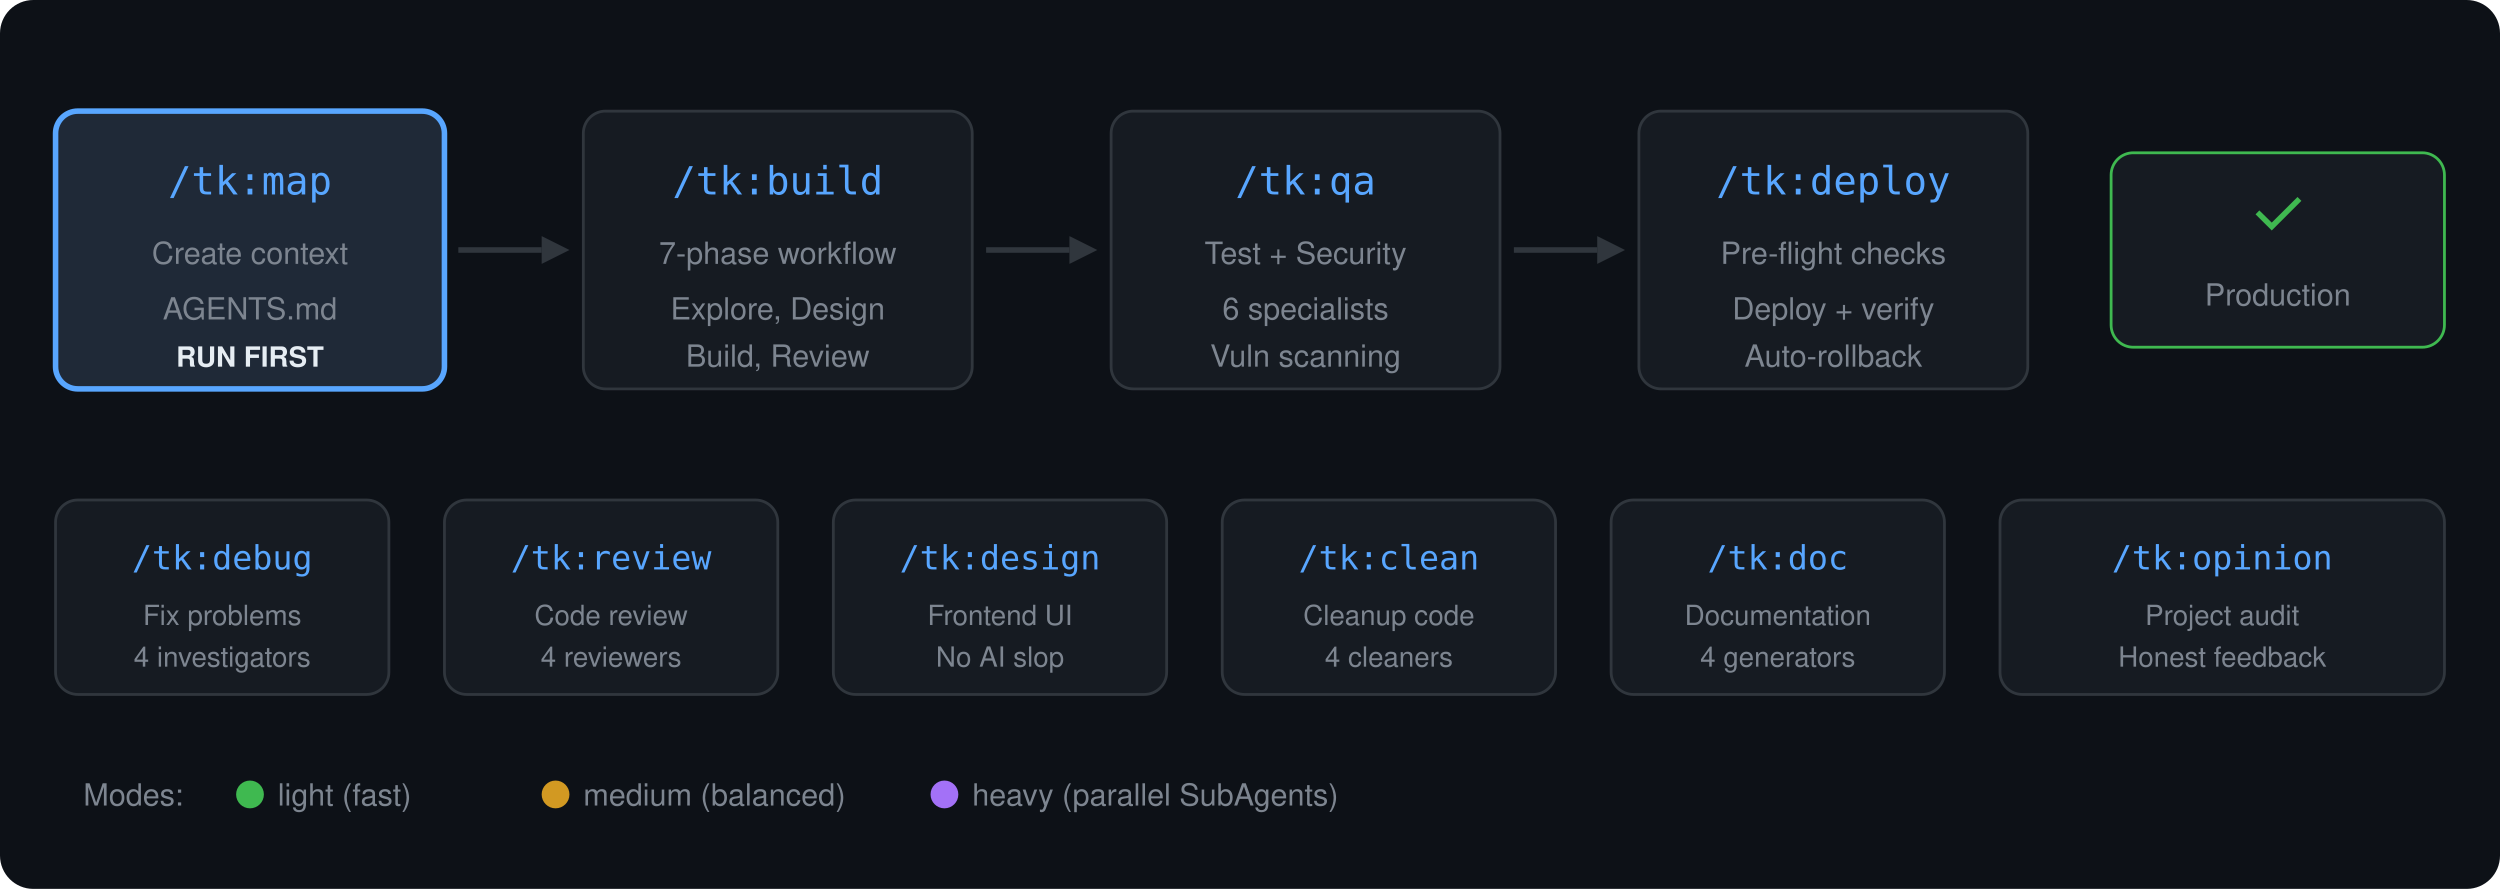
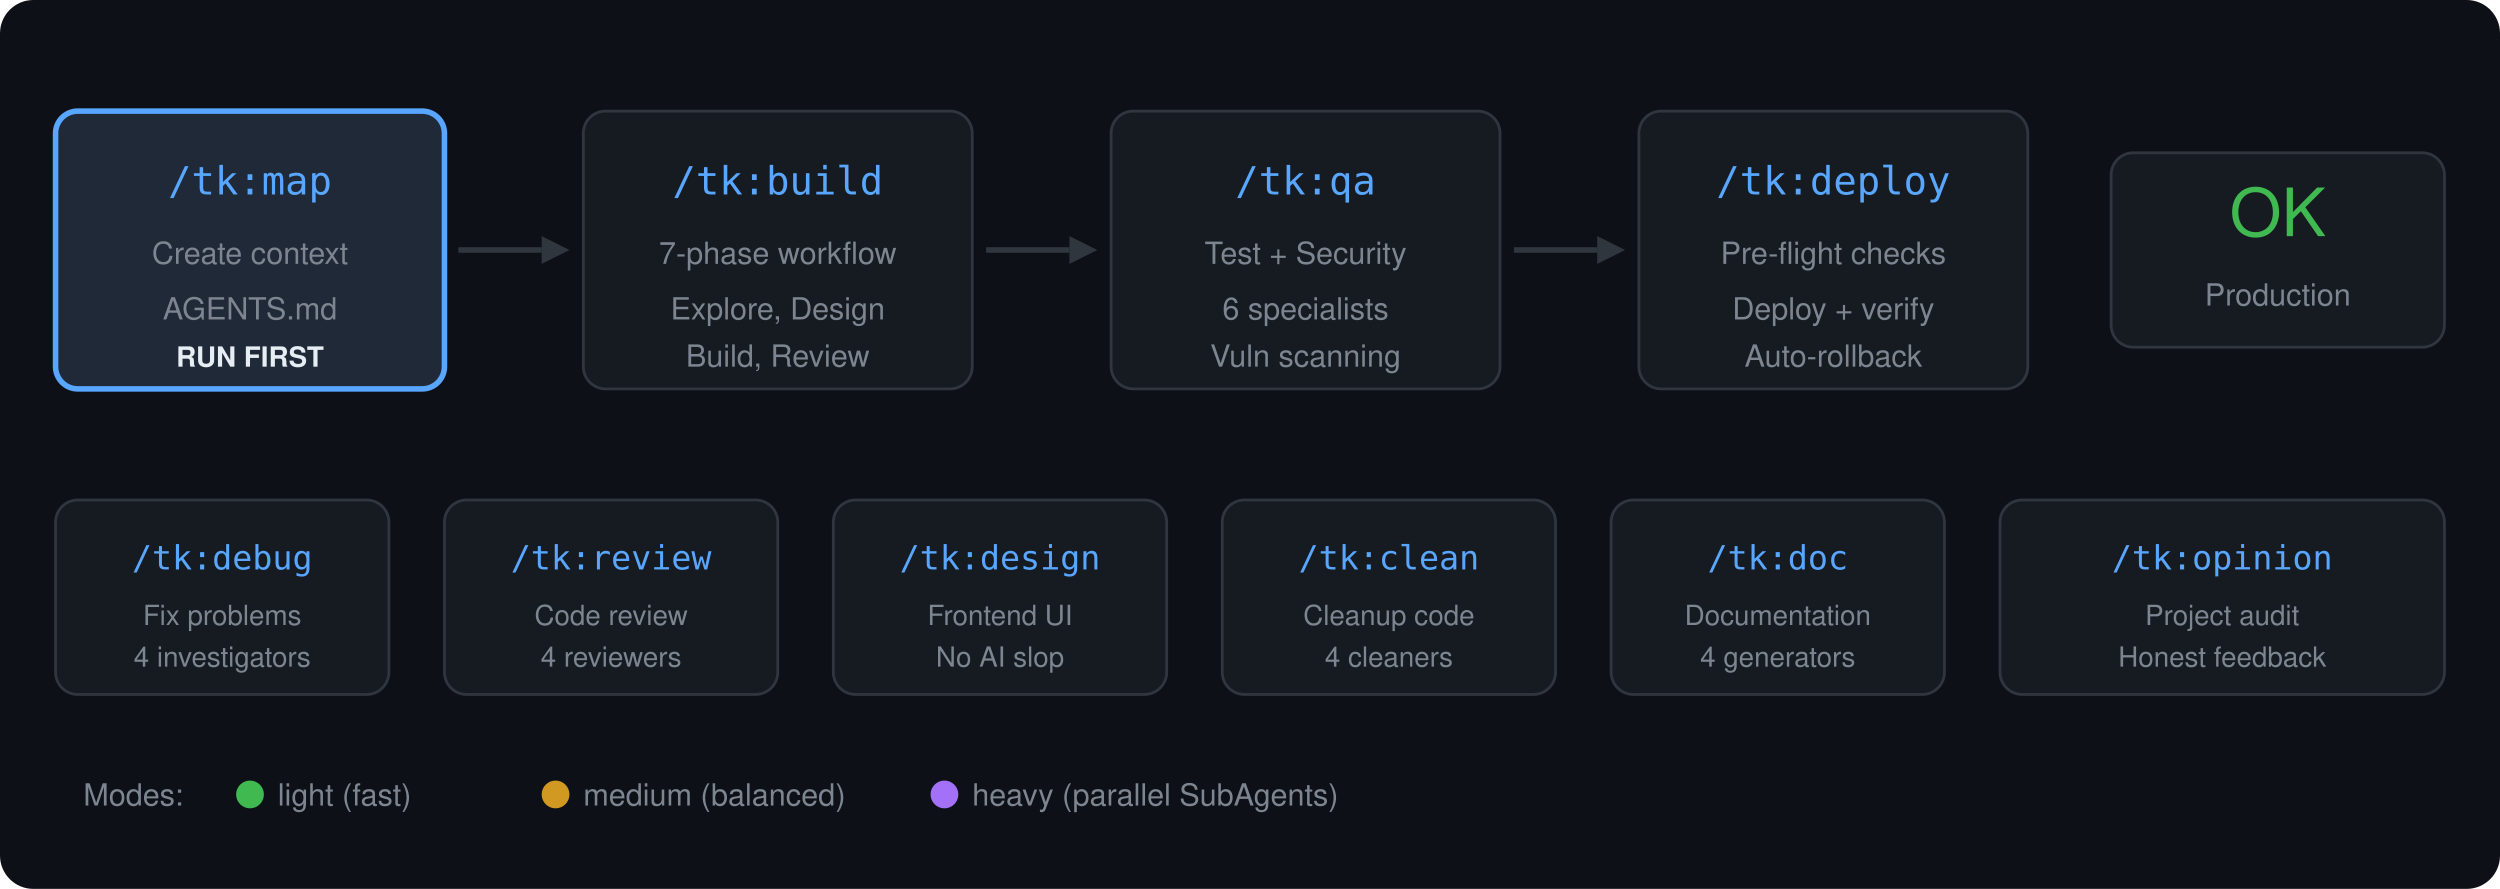
<svg xmlns="http://www.w3.org/2000/svg" viewBox="0 0 900 320">
  <defs>
    <style>
      .bg { fill: #0d1117; }
      .box { fill: #161b22; stroke: #30363d; stroke-width: 1; }
-       .box-highlight { fill: #1f2937; stroke: #58a6ff; stroke-width: 2; }
-       .text { font-family: -apple-system, BlinkMacSystemFont, 'Segoe UI', Helvetica, Arial, sans-serif; }
-       .mono { font-family: ui-monospace, SFMono-Regular, 'SF Mono', Menlo, Consolas, monospace; }
+       .box-hl { fill: #1f2937; stroke: #58a6ff; stroke-width: 2; }
+       .txt { font-family: -apple-system, BlinkMacSystemFont, Helvetica, Arial, sans-serif; }
+       .mono { font-family: ui-monospace, Menlo, Consolas, monospace; }
      .title { fill: #e6edf3; font-weight: 600; }
-       .subtitle { fill: #7d8590; }
+       .sub { fill: #7d8590; }
      .cmd { fill: #58a6ff; }
-       .arrow { fill: none; stroke: #30363d; stroke-width: 2; }
-       .arrow-head { fill: #30363d; }
-       .mode-light { fill: #3fb950; }
-       .mode-medium { fill: #d29922; }
-       .mode-heavy { fill: #a371f7; }
-       .success { fill: #3fb950; }
+       .arr { fill: none; stroke: #30363d; stroke-width: 2; }
+       .arr-h { fill: #30363d; }
+       .grn { fill: #3fb950; }
+       .ylw { fill: #d29922; }
+       .pur { fill: #a371f7; }
    </style>
  </defs>
-   <rect class="bg" width="900" height="320" rx="12" />
-   <rect class="box-highlight" x="20" y="40" width="140" height="100" rx="8" />
+   <rect class="bg" width="900" height="320" rx="12" ry="12" />
+   <rect class="box-hl" x="20" y="40" width="140" height="100" rx="8" ry="8" />
  <text class="mono cmd" font-size="14" x="90" y="70" text-anchor="middle">/tk:map</text>
-   <text class="text subtitle" font-size="11" x="90" y="95" text-anchor="middle">Create context</text>
-   <text class="text subtitle" font-size="11" x="90" y="115" text-anchor="middle">AGENTS.md</text>
-   <text class="text title" font-size="10" x="90" y="132" text-anchor="middle">RUN FIRST</text>
-   <path class="arrow" d="M 165 90 L 195 90" />
-   <polygon class="arrow-head" points="195,85 205,90 195,95" />
-   <rect class="box" x="210" y="40" width="140" height="100" rx="8" />
+   <text class="txt sub" font-size="11" x="90" y="95" text-anchor="middle">Create context</text>
+   <text class="txt sub" font-size="11" x="90" y="115" text-anchor="middle">AGENTS.md</text>
+   <text class="txt title" font-size="10" x="90" y="132" text-anchor="middle">RUN FIRST</text>
+   <path class="arr" d="M 165 90 L 195 90" />
+   <polygon class="arr-h" points="195,85 205,90 195,95" />
+   <rect class="box" x="210" y="40" width="140" height="100" rx="8" ry="8" />
  <text class="mono cmd" font-size="14" x="280" y="70" text-anchor="middle">/tk:build</text>
-   <text class="text subtitle" font-size="11" x="280" y="95" text-anchor="middle">7-phase workflow</text>
-   <text class="text subtitle" font-size="11" x="280" y="115" text-anchor="middle">Explore, Design</text>
-   <text class="text subtitle" font-size="11" x="280" y="132" text-anchor="middle">Build, Review</text>
-   <path class="arrow" d="M 355 90 L 385 90" />
-   <polygon class="arrow-head" points="385,85 395,90 385,95" />
-   <rect class="box" x="400" y="40" width="140" height="100" rx="8" />
+   <text class="txt sub" font-size="11" x="280" y="95" text-anchor="middle">7-phase workflow</text>
+   <text class="txt sub" font-size="11" x="280" y="115" text-anchor="middle">Explore, Design</text>
+   <text class="txt sub" font-size="11" x="280" y="132" text-anchor="middle">Build, Review</text>
+   <path class="arr" d="M 355 90 L 385 90" />
+   <polygon class="arr-h" points="385,85 395,90 385,95" />
+   <rect class="box" x="400" y="40" width="140" height="100" rx="8" ry="8" />
  <text class="mono cmd" font-size="14" x="470" y="70" text-anchor="middle">/tk:qa</text>
-   <text class="text subtitle" font-size="11" x="470" y="95" text-anchor="middle">Test + Security</text>
-   <text class="text subtitle" font-size="11" x="470" y="115" text-anchor="middle">6 specialists</text>
-   <text class="text subtitle" font-size="11" x="470" y="132" text-anchor="middle">Vuln scanning</text>
-   <path class="arrow" d="M 545 90 L 575 90" />
-   <polygon class="arrow-head" points="575,85 585,90 575,95" />
-   <rect class="box" x="590" y="40" width="140" height="100" rx="8" />
+   <text class="txt sub" font-size="11" x="470" y="95" text-anchor="middle">Test + Security</text>
+   <text class="txt sub" font-size="11" x="470" y="115" text-anchor="middle">6 specialists</text>
+   <text class="txt sub" font-size="11" x="470" y="132" text-anchor="middle">Vuln scanning</text>
+   <path class="arr" d="M 545 90 L 575 90" />
+   <polygon class="arr-h" points="575,85 585,90 575,95" />
+   <rect class="box" x="590" y="40" width="140" height="100" rx="8" ry="8" />
  <text class="mono cmd" font-size="14" x="660" y="70" text-anchor="middle">/tk:deploy</text>
-   <text class="text subtitle" font-size="11" x="660" y="95" text-anchor="middle">Pre-flight checks</text>
-   <text class="text subtitle" font-size="11" x="660" y="115" text-anchor="middle">Deploy + verify</text>
-   <text class="text subtitle" font-size="11" x="660" y="132" text-anchor="middle">Auto-rollback</text>
-   <rect class="box" x="760" y="55" width="120" height="70" rx="8" style="stroke: #3fb950;" />
-   <text class="text success" font-size="24" x="820" y="85" text-anchor="middle">✓</text>
-   <text class="text subtitle" font-size="11" x="820" y="110" text-anchor="middle">Production</text>
-   <rect class="box" x="20" y="180" width="120" height="70" rx="8" />
+   <text class="txt sub" font-size="11" x="660" y="95" text-anchor="middle">Pre-flight checks</text>
+   <text class="txt sub" font-size="11" x="660" y="115" text-anchor="middle">Deploy + verify</text>
+   <text class="txt sub" font-size="11" x="660" y="132" text-anchor="middle">Auto-rollback</text>
+   <rect class="box" x="760" y="55" width="120" height="70" rx="8" ry="8" stroke="#3fb950" />
+   <text class="txt grn" font-size="24" x="820" y="85" text-anchor="middle">OK</text>
+   <text class="txt sub" font-size="11" x="820" y="110" text-anchor="middle">Production</text>
+   <rect class="box" x="20" y="180" width="120" height="70" rx="8" ry="8" />
  <text class="mono cmd" font-size="12" x="80" y="205" text-anchor="middle">/tk:debug</text>
-   <text class="text subtitle" font-size="10" x="80" y="225" text-anchor="middle">Fix problems</text>
-   <text class="text subtitle" font-size="10" x="80" y="240" text-anchor="middle">4 investigators</text>
-   <rect class="box" x="160" y="180" width="120" height="70" rx="8" />
+   <text class="txt sub" font-size="10" x="80" y="225" text-anchor="middle">Fix problems</text>
+   <text class="txt sub" font-size="10" x="80" y="240" text-anchor="middle">4 investigators</text>
+   <rect class="box" x="160" y="180" width="120" height="70" rx="8" ry="8" />
  <text class="mono cmd" font-size="12" x="220" y="205" text-anchor="middle">/tk:review</text>
-   <text class="text subtitle" font-size="10" x="220" y="225" text-anchor="middle">Code review</text>
-   <text class="text subtitle" font-size="10" x="220" y="240" text-anchor="middle">4 reviewers</text>
-   <rect class="box" x="300" y="180" width="120" height="70" rx="8" />
+   <text class="txt sub" font-size="10" x="220" y="225" text-anchor="middle">Code review</text>
+   <text class="txt sub" font-size="10" x="220" y="240" text-anchor="middle">4 reviewers</text>
+   <rect class="box" x="300" y="180" width="120" height="70" rx="8" ry="8" />
  <text class="mono cmd" font-size="12" x="360" y="205" text-anchor="middle">/tk:design</text>
-   <text class="text subtitle" font-size="10" x="360" y="225" text-anchor="middle">Frontend UI</text>
-   <text class="text subtitle" font-size="10" x="360" y="240" text-anchor="middle">No AI slop</text>
-   <rect class="box" x="440" y="180" width="120" height="70" rx="8" />
+   <text class="txt sub" font-size="10" x="360" y="225" text-anchor="middle">Frontend UI</text>
+   <text class="txt sub" font-size="10" x="360" y="240" text-anchor="middle">No AI slop</text>
+   <rect class="box" x="440" y="180" width="120" height="70" rx="8" ry="8" />
  <text class="mono cmd" font-size="12" x="500" y="205" text-anchor="middle">/tk:clean</text>
-   <text class="text subtitle" font-size="10" x="500" y="225" text-anchor="middle">Cleanup code</text>
-   <text class="text subtitle" font-size="10" x="500" y="240" text-anchor="middle">4 cleaners</text>
-   <rect class="box" x="580" y="180" width="120" height="70" rx="8" />
+   <text class="txt sub" font-size="10" x="500" y="225" text-anchor="middle">Cleanup code</text>
+   <text class="txt sub" font-size="10" x="500" y="240" text-anchor="middle">4 cleaners</text>
+   <rect class="box" x="580" y="180" width="120" height="70" rx="8" ry="8" />
  <text class="mono cmd" font-size="12" x="640" y="205" text-anchor="middle">/tk:doc</text>
-   <text class="text subtitle" font-size="10" x="640" y="225" text-anchor="middle">Documentation</text>
-   <text class="text subtitle" font-size="10" x="640" y="240" text-anchor="middle">4 generators</text>
-   <rect class="box" x="720" y="180" width="160" height="70" rx="8" />
+   <text class="txt sub" font-size="10" x="640" y="225" text-anchor="middle">Documentation</text>
+   <text class="txt sub" font-size="10" x="640" y="240" text-anchor="middle">4 generators</text>
+   <rect class="box" x="720" y="180" width="160" height="70" rx="8" ry="8" />
  <text class="mono cmd" font-size="12" x="800" y="205" text-anchor="middle">/tk:opinion</text>
-   <text class="text subtitle" font-size="10" x="800" y="225" text-anchor="middle">Project audit</text>
-   <text class="text subtitle" font-size="10" x="800" y="240" text-anchor="middle">Honest feedback</text>
-   <text class="text subtitle" font-size="11" x="30" y="290">Modes:</text>
-   <circle class="mode-light" cx="90" cy="286" r="5" />
-   <text class="text subtitle" font-size="11" x="100" y="290">light (fast)</text>
-   <circle class="mode-medium" cx="200" cy="286" r="5" />
-   <text class="text subtitle" font-size="11" x="210" y="290">medium (balanced)</text>
-   <circle class="mode-heavy" cx="340" cy="286" r="5" />
-   <text class="text subtitle" font-size="11" x="350" y="290">heavy (parallel SubAgents)</text>
+   <text class="txt sub" font-size="10" x="800" y="225" text-anchor="middle">Project audit</text>
+   <text class="txt sub" font-size="10" x="800" y="240" text-anchor="middle">Honest feedback</text>
+   <text class="txt sub" font-size="11" x="30" y="290">Modes:</text>
+   <circle class="grn" cx="90" cy="286" r="5" />
+   <text class="txt sub" font-size="11" x="100" y="290">light (fast)</text>
+   <circle class="ylw" cx="200" cy="286" r="5" />
+   <text class="txt sub" font-size="11" x="210" y="290">medium (balanced)</text>
+   <circle class="pur" cx="340" cy="286" r="5" />
+   <text class="txt sub" font-size="11" x="350" y="290">heavy (parallel SubAgents)</text>
</svg>
